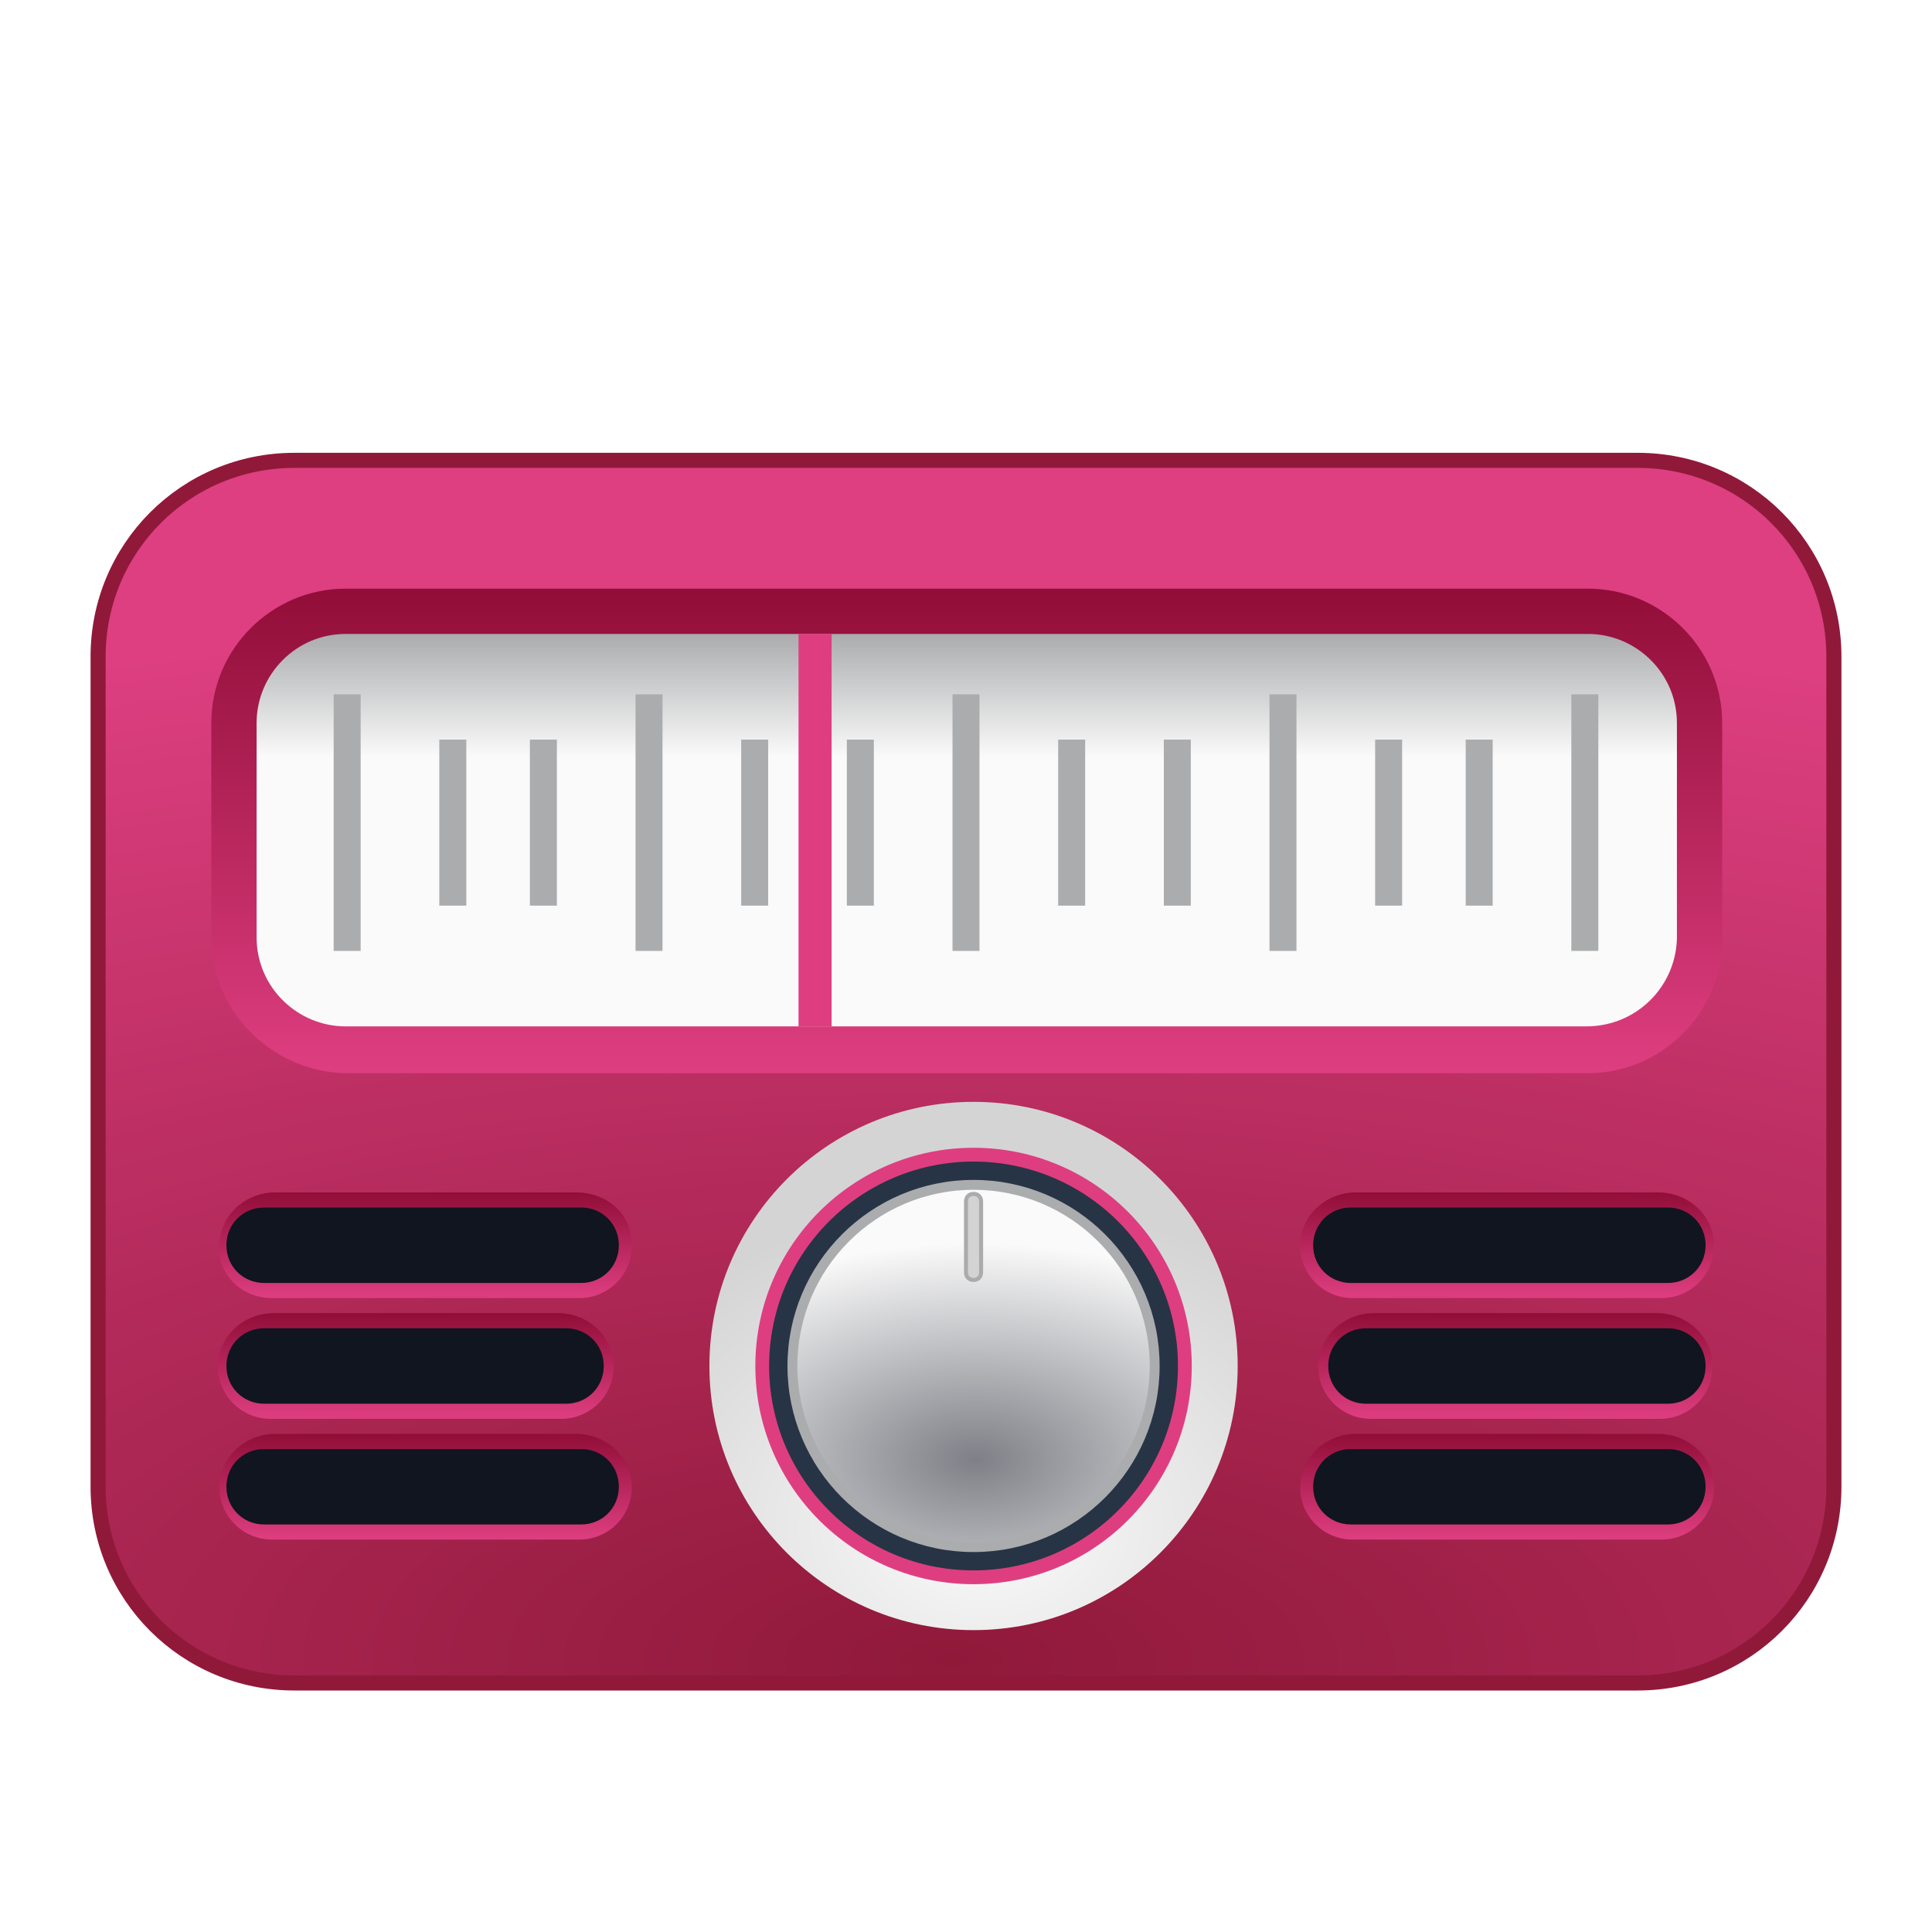
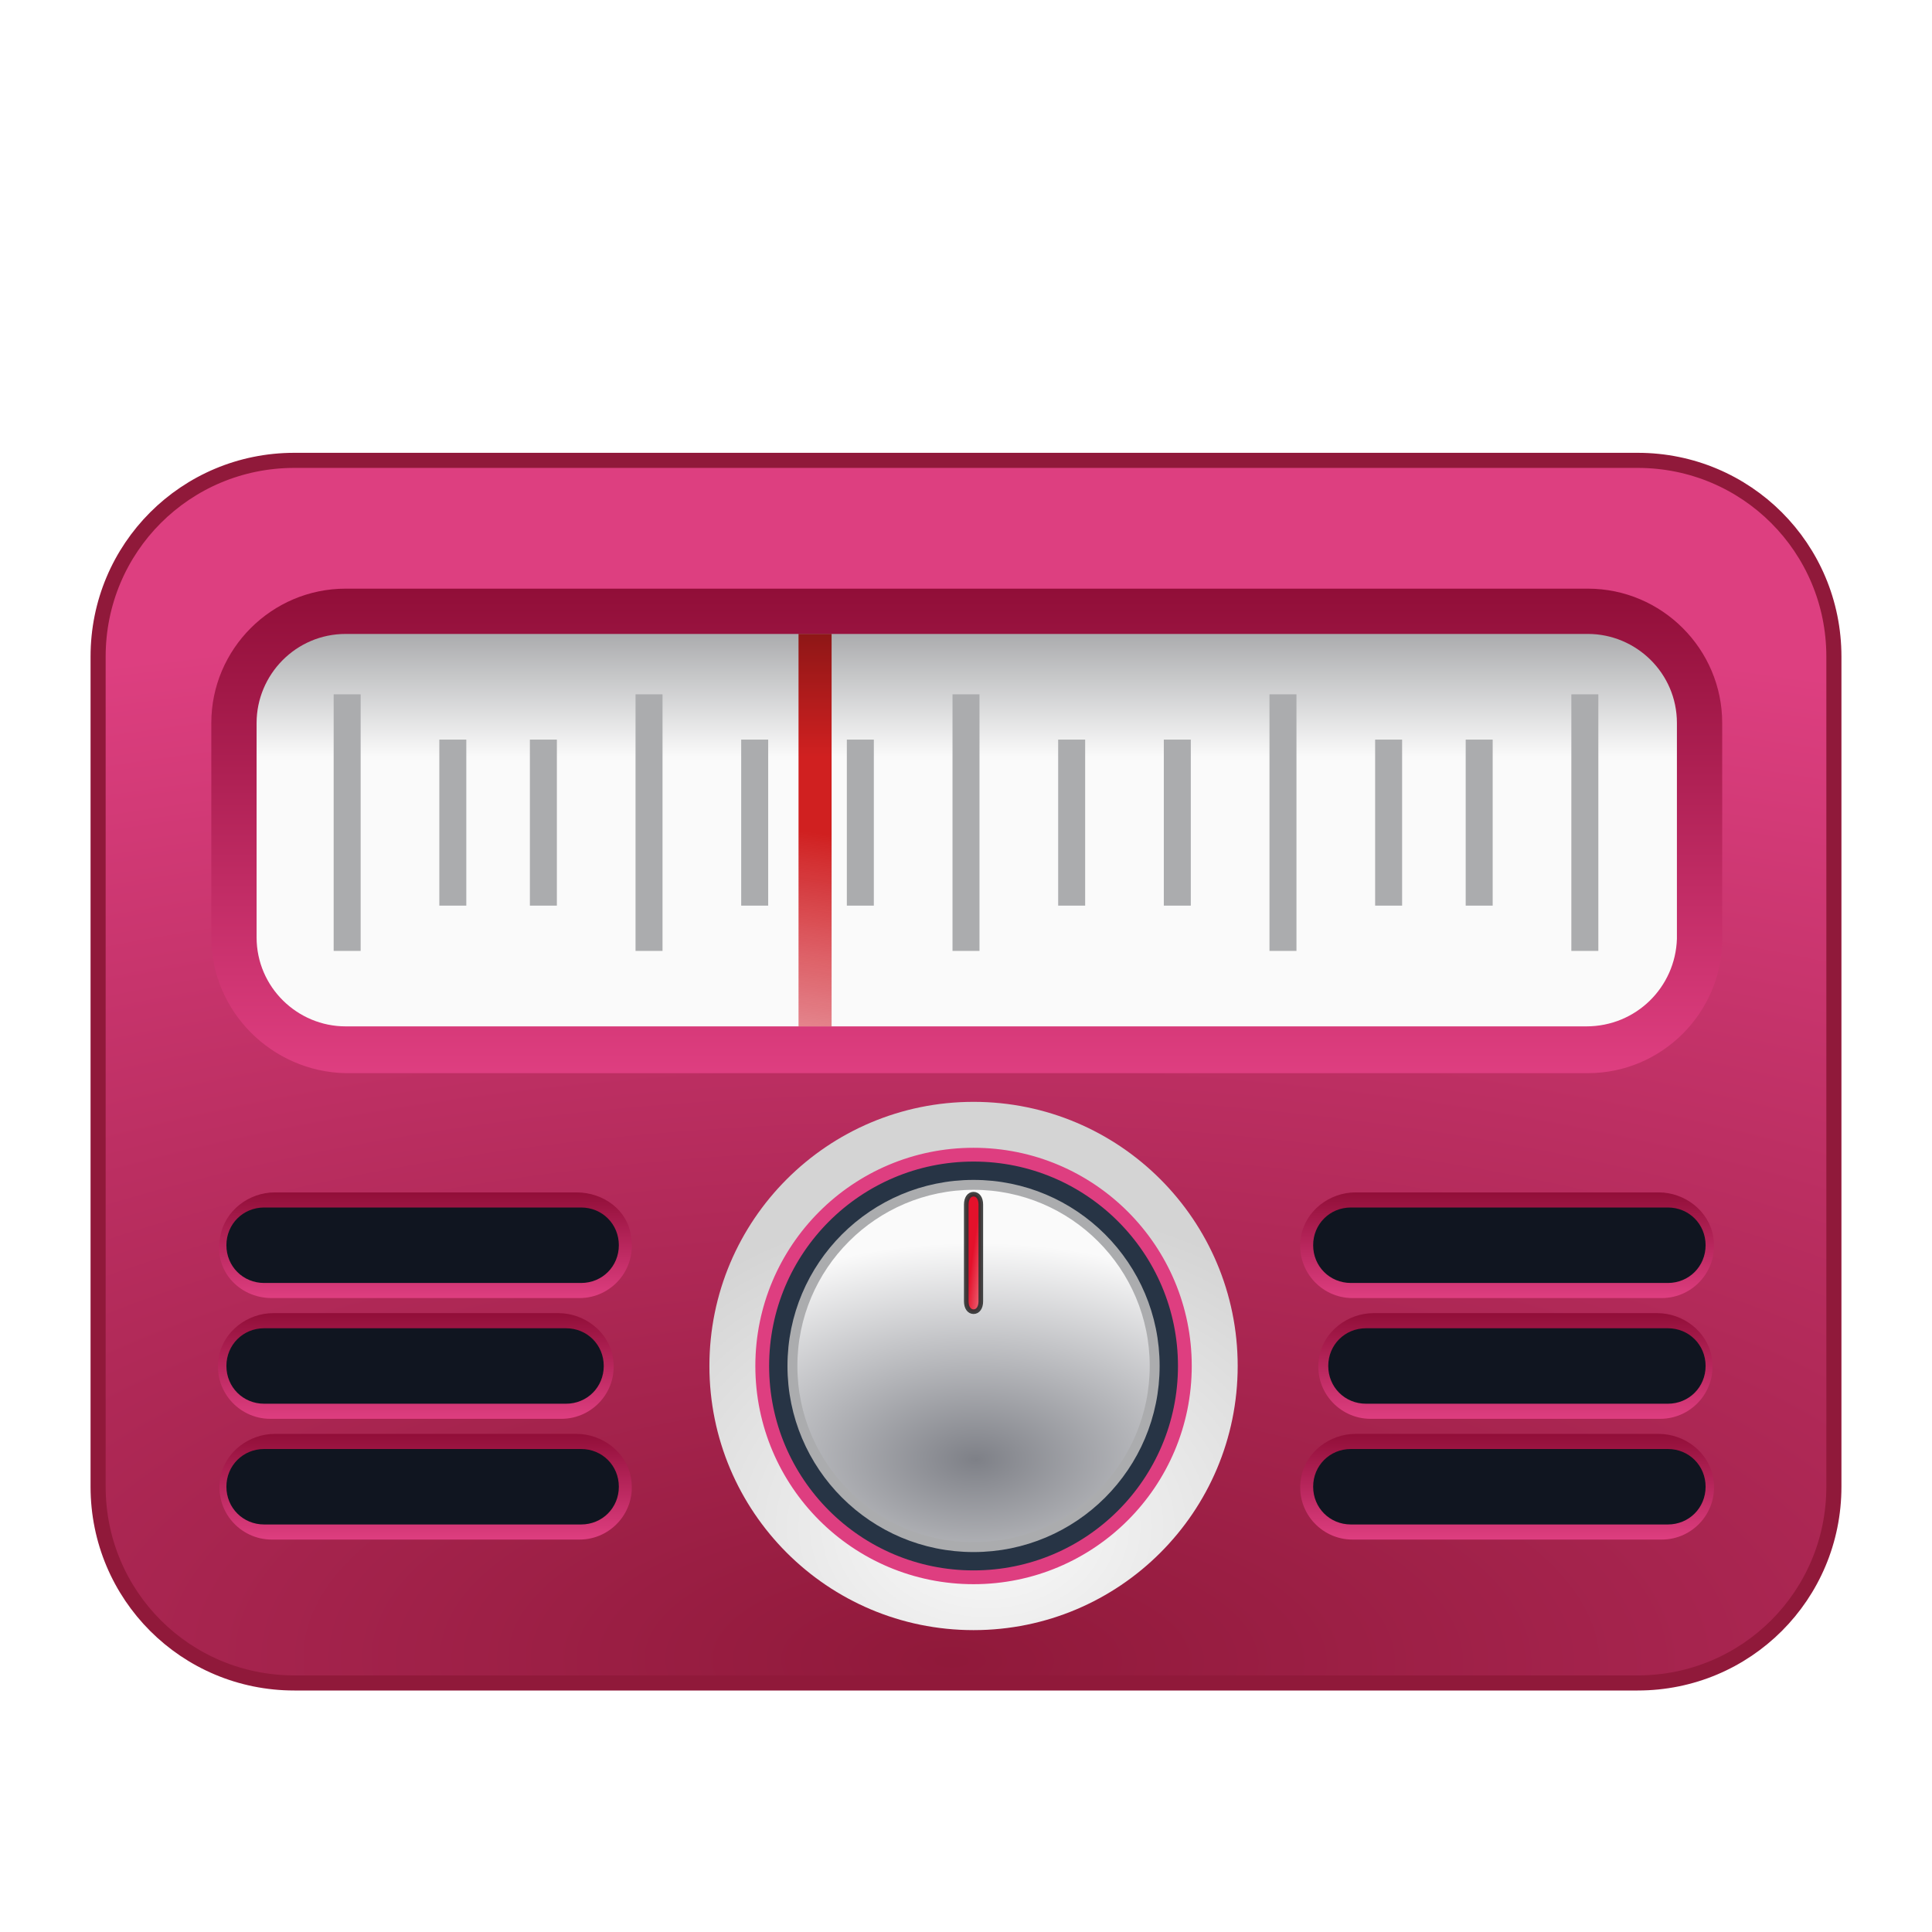
- <svg xmlns="http://www.w3.org/2000/svg" id="svg2981" xml:space="preserve" width="128" height="128" viewBox="0 0 128 128" version="1.1">
-   <defs id="defs2985" />
+ <svg xmlns="http://www.w3.org/2000/svg" xmlns:xlink="http://www.w3.org/1999/xlink" xml:space="preserve" id="io.github.tuner_labs.tuner-scalable" width="128" height="128" version="1.1">
+   <defs id="defs1">
+     <linearGradient id="linearGradient36">
+       <stop style="stop-color:#d42121;stop-opacity:1;" offset="0" id="stop37" />
+       <stop style="stop-color:#de3e60;stop-opacity:0;" offset="1" id="stop38" />
+     </linearGradient>
+     <linearGradient id="swatch35">
+       <stop style="stop-color:#d30707;stop-opacity:0.692;" offset="0" id="stop36" />
+     </linearGradient>
+     <linearGradient id="linearGradient19">
+       <stop style="stop-color:#e4112b;stop-opacity:1;" offset="0.171" id="stop19" />
+       <stop style="stop-color:#ffffff;stop-opacity:1;" offset="1" id="stop20" />
+     </linearGradient>
+     <linearGradient xlink:href="#linearGradient19" id="linearGradient20" x1="63.867" y1="91.011" x2="67.21" y2="91.475" gradientUnits="userSpaceOnUse" />
+     <radialGradient xlink:href="#swatch35" id="radialGradient36" cx="54" cy="63" fx="54" fy="63" r="1.095" gradientTransform="matrix(-4.705141,27.38476,-7.775758,-1.336,797.9503,-1331.609)" gradientUnits="userSpaceOnUse" />
+     <linearGradient xlink:href="#linearGradient36" id="linearGradient38" x1="52.904" y1="63" x2="48.845" y2="93" gradientUnits="userSpaceOnUse" />
+   </defs>
  <style id="style2813" type="text/css">
- 	.st0{display:none;}
- 	.st1{display:inline;opacity:0.2;fill:none;stroke:#000000;stroke-width:0.25;enable-background:new    ;}
- 	.st2{opacity:0.3;fill:url(#SVGID_1_);enable-background:new    ;}
- 	.st3{opacity:0.3;fill:url(#SVGID_2_);enable-background:new    ;}
- 	.st4{opacity:0.3;fill:url(#SVGID_3_);enable-background:new    ;}
- 	.st5{fill:url(#SVGID_4_);stroke:#90193A;}
- 	.st6{fill:url(#SVGID_5_);}
- 	.st7{fill:url(#SVGID_6_);}
- 	.st8{fill:none;stroke:#ABACAE;stroke-width:1.788;stroke-miterlimit:10;}
- 	.st9{fill:none;stroke:#DE3E80;stroke-width:2.191;stroke-miterlimit:10;}
- 	.st10{fill:url(#SVGID_7_);}
- 	.st11{fill:#273445;stroke:#DE3E80;stroke-width:0.913;stroke-linecap:round;stroke-linejoin:round;}
- 	.st12{fill:url(#SVGID_8_);stroke:#ABACAE;stroke-width:0.656;stroke-linecap:round;stroke-linejoin:round;}
- 	.st13{fill:#D3D3D3;stroke:#ABABAD;stroke-width:0.267;}
- 	.st14{fill:url(#SVGID_9_);}
- 	.st15{fill:#101520;}
- 	.st16{fill:url(#SVGID_10_);}
- 	.st17{fill:url(#SVGID_11_);}
- 	.st18{fill:url(#SVGID_12_);}
- 	.st19{fill:url(#SVGID_13_);}
- 	.st20{fill:url(#SVGID_14_);}
- </style>
-   <g class="st0" id="Layer_1">
-     <path id="path2815" d="M128,94.1H0 M128,98.1H0 M128,102.1H0 M128,92.1H0 M128,96.1H0 M128,100.1H0 M128,82.1H0 M128,86.1H0    M128,90.1H0 M128,80.1H0 M128,84.1H0 M128,88.1H0 M128,70.1H0 M128,74.1H0 M128,78.1H0 M128,68.1H0 M128,72.1H0 M128,76.1H0    M128,58.1H0 M128,62.1H0 M128,66.1H0 M128,56.1H0 M128,60.1H0 M128,64.1H0 M128,46.1H0 M128,50.1H0 M128,54.1H0 M128,44.1H0    M128,48.1H0 M128,52.1H0 M128,38.1H0 M128,42.1H0 M128,36.1H0 M128,40.1H0 M128,26.1H0 M128,30.1H0 M128,34.1H0 M128,24.1H0    M128,28.1H0 M128,32.1H0 M128,14.1H0 M128,18.1H0 M128,22.1H0 M128,12.1H0 M128,16.1H0 M128,20.1H0 M128,2.1H0 M128,6.1H0    M128,10.1H0 M128,4.1H0 M128,8.1H0 M128,116.1H0 M128,120.1H0 M128,124.1H0 M128,114.1H0 M128,118.1H0 M128,122.1H0 M128,104.1H0    M128,108.1H0 M128,112.1H0 M128,106.1H0 M128,110.1H0 M128,126.1H0 M34.1,128V0 M30.1,128V0 M26.1,128V0 M36.1,128V0 M32.1,128V0    M28.1,128V0 M46.1,128V0 M42.1,128V0 M38.1,128V0 M48.1,128V0 M44.1,128V0 M40.1,128V0 M58.1,128V0 M54.1,128V0 M50.1,128V0    M60.1,128V0 M56.1,128V0 M52.1,128V0 M70.1,128V0 M66.1,128V0 M62.1,128V0 M72.1,128V0 M68.1,128V0 M64.1,128V0 M82.1,128V0    M78.1,128V0 M74.1,128V0 M84.1,128V0 M80.1,128V0 M76.1,128V0 M90.1,128V0 M86.1,128V0 M92.1,128V0 M88.1,128V0 M102.1,128V0    M98.1,128V0 M94.1,128V0 M104.1,128V0 M100.1,128V0 M96.1,128V0 M114.1,128V0 M110.1,128V0 M106.1,128V0 M116.1,128V0 M112.1,128   V0 M108.1,128V0 M126.1,128V0 M122.1,128V0 M118.1,128V0 M124.1,128V0 M120.1,128V0 M12.1,128V0 M8.1,128V0 M4.1,128V0 M14.1,128V0    M10.1,128V0 M6.1,128V0 M24.1,128V0 M20.1,128V0 M16.1,128V0 M22.1,128V0 M18.1,128V0 M2.1,128V0" class="st1" />
-   </g>
-   <g id="Layer_2" transform="translate(0,-8)">
-     <radialGradient gradientUnits="userSpaceOnUse" gradientTransform="matrix(1.001,0.00648988,-0.00261654,0.4055,0.2421,69.7076)" r="171.588" cy="118.115" cx="63.053" id="SVGID_4_">
-       <stop id="stop2843" style="stop-color:#90193A" offset="0" />
-       <stop id="stop2845" style="stop-color:#DD3F80" offset="1" />
-     </radialGradient>
-     <path id="path2848" d="m 108.5,119.5 h -89 c -7.2,0 -13,-5.8 -13,-13 v -55 c 0,-7.2 5.8,-13 13,-13 h 89 c 7.2,0 13,5.8 13,13 v 55 c 0,7.2 -5.8,13 -13,13 z" class="st5" style="fill:url(#SVGID_4_);stroke:#90193a" />
-     <linearGradient gradientTransform="matrix(1.0987,0,0,1,-7.1225,0)" y2="47" x2="64.734" y1="79" x1="64.734" gradientUnits="userSpaceOnUse" id="SVGID_5_">
-       <stop id="stop2850" style="stop-color:#DE3E80" offset="0" />
-       <stop id="stop2852" style="stop-color:#910E38" offset="1" />
-     </linearGradient>
-     <path id="path2855" d="M 14,70.1 V 55.9 C 14,51 18,47 22.9,47 h 82.3 c 4.9,0 8.9,4 8.9,8.9 v 14.3 c 0,4.9 -4,8.9 -8.9,8.9 H 22.9 C 18,79 14,75 14,70.1 Z" class="st6" style="fill:url(#SVGID_5_)" />
-     <linearGradient y2="50" x2="64" y1="76" x1="64" gradientUnits="userSpaceOnUse" id="SVGID_6_">
-       <stop id="stop2857" style="stop-color:#FAFAFA" offset="0.687" />
-       <stop id="stop2859" style="stop-color:#ABACAE" offset="1" />
-     </linearGradient>
-     <path id="path2862" d="M 105.1,76 H 22.9 C 19.7,76 17,73.4 17,70.1 V 55.9 C 17,52.7 19.6,50 22.9,50 h 82.3 c 3.2,0 5.9,2.6 5.9,5.9 v 14.3 c -0.1,3.2 -2.7,5.8 -6,5.8 z" class="st7" style="fill:url(#SVGID_6_)" />
-     <g id="g2892">
-       <line id="line2864" y2="71" x2="23" y1="54" x1="23" class="st8" style="fill:none;stroke:#abacae;stroke-width:1.788;stroke-miterlimit:10" />
-       <line id="line2866" y2="68" x2="30" y1="57" x1="30" class="st8" style="fill:none;stroke:#abacae;stroke-width:1.788;stroke-miterlimit:10" />
-       <line id="line2868" y2="68" x2="36" y1="57" x1="36" class="st8" style="fill:none;stroke:#abacae;stroke-width:1.788;stroke-miterlimit:10" />
-       <line id="line2870" y2="71" x2="43" y1="54" x1="43" class="st8" style="fill:none;stroke:#abacae;stroke-width:1.788;stroke-miterlimit:10" />
-       <line id="line2872" y2="68" x2="50" y1="57" x1="50" class="st8" style="fill:none;stroke:#abacae;stroke-width:1.788;stroke-miterlimit:10" />
-       <line id="line2874" y2="68" x2="57" y1="57" x1="57" class="st8" style="fill:none;stroke:#abacae;stroke-width:1.788;stroke-miterlimit:10" />
-       <line id="line2876" y2="71" x2="64" y1="54" x1="64" class="st8" style="fill:none;stroke:#abacae;stroke-width:1.788;stroke-miterlimit:10" />
-       <line id="line2878" y2="68" x2="71" y1="57" x1="71" class="st8" style="fill:none;stroke:#abacae;stroke-width:1.788;stroke-miterlimit:10" />
-       <line id="line2880" y2="68" x2="78" y1="57" x1="78" class="st8" style="fill:none;stroke:#abacae;stroke-width:1.788;stroke-miterlimit:10" />
-       <line id="line2882" y2="71" x2="85" y1="54" x1="85" class="st8" style="fill:none;stroke:#abacae;stroke-width:1.788;stroke-miterlimit:10" />
-       <line id="line2884" y2="71" x2="105" y1="54" x1="105" class="st8" style="fill:none;stroke:#abacae;stroke-width:1.788;stroke-miterlimit:10" />
-       <line id="line2886" y2="68" x2="92" y1="57" x1="92" class="st8" style="fill:none;stroke:#abacae;stroke-width:1.788;stroke-miterlimit:10" />
-       <line id="line2888" y2="68" x2="98" y1="57" x1="98" class="st8" style="fill:none;stroke:#abacae;stroke-width:1.788;stroke-miterlimit:10" />
-       <line id="line2890" y2="76" x2="54" y1="50" x1="54" class="st9" style="fill:none;stroke:#de3e80;stroke-width:2.191;stroke-miterlimit:10" />
+     .st8{fill:none;stroke:#abacae;stroke-width:1.788;stroke-miterlimit:10}.st15{fill:#101520}
+   </style>
+   <g id="Layer_2" style="display:inline" transform="translate(0 -8)">
+     <g id="tuner-base">
+       <radialGradient id="SVGID_4_" cx="63.053" cy="118.115" r="171.588" gradientTransform="matrix(1.001 .00649 -.00262 .4055 .242 69.708)" gradientUnits="userSpaceOnUse">
+         <stop id="stop2843" offset="0" style="stop-color:#90193a" />
+         <stop id="stop2845" offset="1" style="stop-color:#dd3f80" />
+       </radialGradient>
+       <path id="outline" d="M108.5 119.5h-89c-7.2 0-13-5.8-13-13v-55c0-7.2 5.8-13 13-13h89c7.2 0 13 5.8 13 13v55c0 7.2-5.8 13-13 13z" style="fill:url(#SVGID_4_);stroke:#90193a" />
+       <linearGradient id="SVGID_5_" x1="64.734" x2="64.734" y1="79" y2="47" gradientTransform="matrix(1.0987 0 0 1 -7.122 0)" gradientUnits="userSpaceOnUse">
+         <stop id="stop2850" offset="0" style="stop-color:#de3e80" />
+         <stop id="stop2852" offset="1" style="stop-color:#910e38" />
+       </linearGradient>
+       <path id="window-surround" d="M14 70.1V55.9c0-4.9 4-8.9 8.9-8.9h82.3c4.9 0 8.9 4 8.9 8.9v14.3c0 4.9-4 8.9-8.9 8.9H22.9C18 79 14 75 14 70.1Z" style="fill:url(#SVGID_5_)" />
+       <linearGradient id="SVGID_6_" x1="64" x2="64" y1="76" y2="50" gradientUnits="userSpaceOnUse">
+         <stop id="stop2857" offset=".687" style="stop-color:#fafafa" />
+         <stop id="stop2859" offset="1" style="stop-color:#abacae" />
+       </linearGradient>
+       <path id="window" d="M105.1 76H22.9c-3.2 0-5.9-2.6-5.9-5.9V55.9c0-3.2 2.6-5.9 5.9-5.9h82.3c3.2 0 5.9 2.6 5.9 5.9v14.3c-.1 3.2-2.7 5.8-6 5.8z" style="fill:url(#SVGID_6_)" />
+       <g id="dial">
+         <path id="dial-left" d="M23 54v17" class="st8" style="fill:none;stroke:#abacae;stroke-width:1.788;stroke-miterlimit:10" />
+         <path id="line2866" d="M30 57v11" class="st8" style="fill:none;stroke:#abacae;stroke-width:1.788;stroke-miterlimit:10" />
+         <path id="line2868" d="M36 57v11" class="st8" style="fill:none;stroke:#abacae;stroke-width:1.788;stroke-miterlimit:10" />
+         <path id="line2870" d="M43 54v17" class="st8" style="fill:none;stroke:#abacae;stroke-width:1.788;stroke-miterlimit:10" />
+         <path id="line2872" d="M50 57v11" class="st8" style="fill:none;stroke:#abacae;stroke-width:1.788;stroke-miterlimit:10" />
+         <path id="line2874" d="M57 57v11" class="st8" style="fill:none;stroke:#abacae;stroke-width:1.788;stroke-miterlimit:10" />
+         <path id="line2876" d="M64 54v17" class="st8" style="fill:none;stroke:#abacae;stroke-width:1.788;stroke-miterlimit:10" />
+         <path id="line2878" d="M71 57v11" class="st8" style="fill:none;stroke:#abacae;stroke-width:1.788;stroke-miterlimit:10" />
+         <path id="line2880" d="M78 57v11" class="st8" style="fill:none;stroke:#abacae;stroke-width:1.788;stroke-miterlimit:10" />
+         <path id="line2882" d="M85 54v17" class="st8" style="fill:none;stroke:#abacae;stroke-width:1.788;stroke-miterlimit:10" />
+         <path id="line2886" d="M92 57v11" class="st8" style="fill:none;stroke:#abacae;stroke-width:1.788;stroke-miterlimit:10" />
+         <path id="line2888" d="M98 57v11" class="st8" style="display:inline;fill:none;stroke:#abacae;stroke-width:1.788;stroke-miterlimit:10" />
+         <path id="dial-right" d="M105 54v17" class="st8" style="display:inline;fill:none;stroke:#abacae;stroke-width:1.788;stroke-miterlimit:10" />
+       </g>
+       <g id="knob">
+         <radialGradient id="SVGID_7_" cx="65.029" cy="109.392" r="28.579" gradientTransform="matrix(1.0041 0 0 .757 .071 26.351)" gradientUnits="userSpaceOnUse">
+           <stop id="stop2894" offset="0" style="stop-color:#fafafa" />
+           <stop id="stop2896" offset="1" style="stop-color:#d4d4d4" />
+         </radialGradient>
+         <circle id="circle2899" cx="64.5" cy="98.5" r="17.5" style="fill:url(#SVGID_7_)" />
+         <circle id="circle2901" cx="64.5" cy="98.5" r="14" style="fill:#273445;stroke:#de3e80;stroke-width:.913;stroke-linecap:round;stroke-linejoin:round" />
+         <radialGradient id="SVGID_8_" cx="64.311" cy="105.077" r="25.112" gradientTransform="matrix(.9834 0 0 .5716 1.401 44.637)" gradientUnits="userSpaceOnUse">
+           <stop id="stop2903" offset="0" style="stop-color:#7e8087" />
+           <stop id="stop2905" offset="1" style="stop-color:#fafafa" />
+         </radialGradient>
+         <circle id="knob_inner" cx="64.5" cy="98.5" r="12" style="fill:url(#SVGID_8_);stroke:#abacae;stroke-width:.656;stroke-linecap:round;stroke-linejoin:round" />
+       </g>
+       <g id="grill">
+         <g id="grill-right">
+           <g id="g2923">
+             <linearGradient id="SVGID_9_" x1="99.796" x2="99.796" y1="94" y2="87" gradientUnits="userSpaceOnUse">
+               <stop id="stop2914" offset="0" style="stop-color:#de3e80" />
+               <stop id="stop2916" offset="1" style="stop-color:#910e38" />
+             </linearGradient>
+             <path id="path2919" d="M89.6 94c-2.1 0-3.8-1.9-3.4-4.1.3-1.7 1.9-2.9 3.6-2.9h20.1c1.7 0 3.3 1.2 3.6 2.9.4 2.2-1.3 4.1-3.4 4.1z" style="fill:url(#SVGID_9_)" />
+             <path id="path2921" d="M110.5 93h-21c-1.4 0-2.5-1.1-2.5-2.5s1.1-2.5 2.5-2.5h21c1.4 0 2.5 1.1 2.5 2.5s-1.1 2.5-2.5 2.5z" class="st15" style="fill:#101520" />
+           </g>
+           <g id="g2934">
+             <linearGradient id="SVGID_10_" x1="100.443" x2="100.443" y1="102" y2="95" gradientUnits="userSpaceOnUse">
+               <stop id="stop2925" offset="0" style="stop-color:#de3e80" />
+               <stop id="stop2927" offset="1" style="stop-color:#910e38" />
+             </linearGradient>
+             <path id="path2930" d="M90.8 102c-2.1 0-3.8-1.9-3.4-4.1.3-1.7 1.9-2.9 3.6-2.9h18.8c1.7 0 3.3 1.2 3.6 2.9.4 2.2-1.3 4.1-3.4 4.1z" style="fill:url(#SVGID_10_)" />
+             <path id="path2932" d="M110.5 101h-20c-1.4 0-2.5-1.1-2.5-2.5s1.1-2.5 2.5-2.5h20c1.4 0 2.5 1.1 2.5 2.5s-1.1 2.5-2.5 2.5z" class="st15" style="fill:#101520" />
+           </g>
+           <g id="g2945">
+             <linearGradient id="SVGID_11_" x1="99.796" x2="99.796" y1="110" y2="103" gradientUnits="userSpaceOnUse">
+               <stop id="stop2936" offset="0" style="stop-color:#de3e80" />
+               <stop id="stop2938" offset="1" style="stop-color:#910e38" />
+             </linearGradient>
+             <path id="path2941" d="M89.6 110c-2.1 0-3.8-1.9-3.4-4.1.3-1.7 1.9-2.9 3.6-2.9h20.1c1.7 0 3.3 1.2 3.6 2.9.4 2.2-1.3 4.1-3.4 4.1z" style="fill:url(#SVGID_11_)" />
+             <path id="path2943" d="M110.5 109h-21c-1.4 0-2.5-1.1-2.5-2.5s1.1-2.5 2.5-2.5h21c1.4 0 2.5 1.1 2.5 2.5s-1.1 2.5-2.5 2.5z" class="st15" style="fill:#101520" />
+           </g>
+         </g>
+         <g id="grill-left">
+           <g id="g2956">
+             <linearGradient id="SVGID_12_" x1="171.389" x2="171.389" y1="94" y2="87" gradientTransform="matrix(-1 0 0 1 199.593 0)" gradientUnits="userSpaceOnUse">
+               <stop id="stop2947" offset="0" style="stop-color:#de3e80" />
+               <stop id="stop2949" offset="1" style="stop-color:#910e38" />
+             </linearGradient>
+             <path id="path2952" d="M38.4 94c2.1 0 3.8-1.9 3.4-4.1-.2-1.7-1.8-2.9-3.6-2.9h-20c-1.7 0-3.3 1.2-3.6 2.9-.5 2.2 1.2 4.1 3.4 4.1z" style="fill:url(#SVGID_12_)" />
+             <path id="path2954" d="M17.5 93h21c1.4 0 2.5-1.1 2.5-2.5S39.9 88 38.5 88h-21c-1.4 0-2.5 1.1-2.5 2.5s1.1 2.5 2.5 2.5z" class="st15" style="fill:#101520" />
+           </g>
+           <g id="g2967">
+             <linearGradient id="SVGID_13_" x1="172.036" x2="172.036" y1="102" y2="95" gradientTransform="matrix(-1 0 0 1 199.593 0)" gradientUnits="userSpaceOnUse">
+               <stop id="stop2958" offset="0" style="stop-color:#de3e80" />
+               <stop id="stop2960" offset="1" style="stop-color:#910e38" />
+             </linearGradient>
+             <path id="path2963" d="M37.2 102c2.1 0 3.8-1.9 3.4-4.1-.3-1.7-1.9-2.9-3.6-2.9H18.1c-1.7 0-3.3 1.2-3.6 2.9-.4 2.2 1.3 4.1 3.4 4.1z" style="fill:url(#SVGID_13_)" />
+             <path id="path2965" d="M17.5 101h20c1.4 0 2.5-1.1 2.5-2.5S38.9 96 37.5 96h-20c-1.4 0-2.5 1.1-2.5 2.5s1.1 2.5 2.5 2.5z" class="st15" style="fill:#101520" />
+           </g>
+           <g id="g2978">
+             <linearGradient id="SVGID_14_" x1="171.389" x2="171.389" y1="110" y2="103" gradientTransform="matrix(-1 0 0 1 199.593 0)" gradientUnits="userSpaceOnUse">
+               <stop id="stop2969" offset="0" style="stop-color:#de3e80" />
+               <stop id="stop2971" offset="1" style="stop-color:#910e38" />
+             </linearGradient>
+             <path id="path2974" d="M38.4 110c2.1 0 3.8-1.9 3.4-4.1-.3-1.7-1.9-2.9-3.6-2.9h-20c-1.7 0-3.3 1.2-3.6 2.9-.4 2.2 1.3 4.1 3.4 4.1z" style="fill:url(#SVGID_14_)" />
+             <path id="path2976" d="M17.5 109h21c1.4 0 2.5-1.1 2.5-2.5s-1.1-2.5-2.5-2.5h-21c-1.4 0-2.5 1.1-2.5 2.5s1.1 2.5 2.5 2.5z" class="st15" style="fill:#101520" />
+           </g>
+         </g>
+       </g>
    </g>
-     <g id="g2912">
-       <radialGradient gradientUnits="userSpaceOnUse" gradientTransform="matrix(1.0041,0,0,0.757,0.07136185,26.351)" r="28.579" cy="109.392" cx="65.029" id="SVGID_7_">
-         <stop id="stop2894" style="stop-color:#FAFAFA" offset="0" />
-         <stop id="stop2896" style="stop-color:#D4D4D4" offset="1" />
-       </radialGradient>
-       <circle id="circle2899" r="17.5" cy="98.5" cx="64.5" class="st10" style="fill:url(#SVGID_7_)" />
-       <circle id="circle2901" r="14" cy="98.5" cx="64.5" class="st11" style="fill:#273445;stroke:#de3e80;stroke-width:0.914;stroke-linecap:round;stroke-linejoin:round" />
-       <radialGradient gradientUnits="userSpaceOnUse" gradientTransform="matrix(0.9834,0,0,0.5716,1.4014,44.6367)" r="25.112" cy="105.077" cx="64.311" id="SVGID_8_">
-         <stop id="stop2903" style="stop-color:#7E8087" offset="0" />
-         <stop id="stop2905" style="stop-color:#FAFAFA" offset="1" />
-       </radialGradient>
-       <circle id="circle2908" r="12" cy="98.5" cx="64.5" class="st12" style="fill:url(#SVGID_8_);stroke:#abacae;stroke-width:0.656;stroke-linecap:round;stroke-linejoin:round" />
-       <path id="path2910" d="M 64.5,92.8 C 64.2,92.8 64,92.6 64,92.3 v -4.7 c 0,-0.3 0.2,-0.5 0.5,-0.5 0.3,0 0.5,0.2 0.5,0.5 v 4.7 c 0,0.3 -0.2,0.5 -0.5,0.5 z" class="st13" style="fill:#d3d3d3;stroke:#ababad;stroke-width:0.267" />
+     <g id="needle-position" style="display:inline">
+       <path id="needle" d="M 54,50 V 76" style="mix-blend-mode:multiply;fill:url(#radialGradient36);stroke:url(#linearGradient38);stroke-width:2.191;stroke-miterlimit:10;stroke-dasharray:none;stroke-opacity:1" />
    </g>
-     <g id="g2923">
-       <linearGradient y2="87" x2="99.796" y1="94" x1="99.796" gradientUnits="userSpaceOnUse" id="SVGID_9_">
-         <stop id="stop2914" style="stop-color:#DE3E80" offset="0" />
-         <stop id="stop2916" style="stop-color:#910E38" offset="1" />
-       </linearGradient>
-       <path id="path2919" d="m 89.6,94 c -2.1,0 -3.8,-1.9 -3.4,-4.1 0.3,-1.7 1.9,-2.9 3.6,-2.9 h 20.1 c 1.7,0 3.3,1.2 3.6,2.9 0.4,2.2 -1.3,4.1 -3.4,4.1 z" class="st14" style="fill:url(#SVGID_9_)" />
-       <path id="path2921" d="m 110.5,93 h -21 C 88.1,93 87,91.9 87,90.5 v 0 C 87,89.1 88.1,88 89.5,88 h 21 c 1.4,0 2.5,1.1 2.5,2.5 v 0 c 0,1.4 -1.1,2.5 -2.5,2.5 z" class="st15" style="fill:#101520" />
-     </g>
-     <g id="g2934">
-       <linearGradient y2="95" x2="100.443" y1="102" x1="100.443" gradientUnits="userSpaceOnUse" id="SVGID_10_">
-         <stop id="stop2925" style="stop-color:#DE3E80" offset="0" />
-         <stop id="stop2927" style="stop-color:#910E38" offset="1" />
-       </linearGradient>
-       <path id="path2930" d="M 90.8,102 C 88.7,102 87,100.1 87.4,97.9 87.7,96.2 89.3,95 91,95 h 18.8 c 1.7,0 3.3,1.2 3.6,2.9 0.4,2.2 -1.3,4.1 -3.4,4.1 z" class="st16" style="fill:url(#SVGID_10_)" />
-       <path id="path2932" d="m 110.5,101 h -20 C 89.1,101 88,99.9 88,98.5 v 0 C 88,97.1 89.1,96 90.5,96 h 20 c 1.4,0 2.5,1.1 2.5,2.5 v 0 c 0,1.4 -1.1,2.5 -2.5,2.5 z" class="st15" style="fill:#101520" />
-     </g>
-     <g id="g2945">
-       <linearGradient y2="103" x2="99.796" y1="110" x1="99.796" gradientUnits="userSpaceOnUse" id="SVGID_11_">
-         <stop id="stop2936" style="stop-color:#DE3E80" offset="0" />
-         <stop id="stop2938" style="stop-color:#910E38" offset="1" />
-       </linearGradient>
-       <path id="path2941" d="m 89.6,110 c -2.1,0 -3.8,-1.9 -3.4,-4.1 0.3,-1.7 1.9,-2.9 3.6,-2.9 h 20.1 c 1.7,0 3.3,1.2 3.6,2.9 0.4,2.2 -1.3,4.1 -3.4,4.1 z" class="st17" style="fill:url(#SVGID_11_)" />
-       <path id="path2943" d="m 110.5,109 h -21 c -1.4,0 -2.5,-1.1 -2.5,-2.5 v 0 c 0,-1.4 1.1,-2.5 2.5,-2.5 h 21 c 1.4,0 2.5,1.1 2.5,2.5 v 0 c 0,1.4 -1.1,2.5 -2.5,2.5 z" class="st15" style="fill:#101520" />
-     </g>
-     <g id="g2956">
-       <linearGradient gradientTransform="matrix(-1,0,0,1,199.5928,0)" y2="87" x2="171.389" y1="94" x1="171.389" gradientUnits="userSpaceOnUse" id="SVGID_12_">
-         <stop id="stop2947" style="stop-color:#DE3E80" offset="0" />
-         <stop id="stop2949" style="stop-color:#910E38" offset="1" />
-       </linearGradient>
-       <path id="path2952" d="m 38.4,94 c 2.1,0 3.8,-1.9 3.4,-4.1 C 41.6,88.2 40,87 38.2,87 h -20 c -1.7,0 -3.3,1.2 -3.6,2.9 -0.5,2.2 1.2,4.1 3.4,4.1 z" class="st18" style="fill:url(#SVGID_12_)" />
-       <path id="path2954" d="m 17.5,93 h 21 c 1.4,0 2.5,-1.1 2.5,-2.5 v 0 C 41,89.1 39.9,88 38.5,88 h -21 C 16.1,88 15,89.1 15,90.5 v 0 c 0,1.4 1.1,2.5 2.5,2.5 z" class="st15" style="fill:#101520" />
-     </g>
-     <g id="g2967">
-       <linearGradient gradientTransform="matrix(-1,0,0,1,199.5928,0)" y2="95" x2="172.036" y1="102" x1="172.036" gradientUnits="userSpaceOnUse" id="SVGID_13_">
-         <stop id="stop2958" style="stop-color:#DE3E80" offset="0" />
-         <stop id="stop2960" style="stop-color:#910E38" offset="1" />
-       </linearGradient>
-       <path id="path2963" d="m 37.2,102 c 2.1,0 3.8,-1.9 3.4,-4.1 C 40.3,96.2 38.7,95 37,95 H 18.1 c -1.7,0 -3.3,1.2 -3.6,2.9 -0.4,2.2 1.3,4.1 3.4,4.1 z" class="st19" style="fill:url(#SVGID_13_)" />
-       <path id="path2965" d="m 17.5,101 h 20 c 1.4,0 2.5,-1.1 2.5,-2.5 v 0 C 40,97.1 38.9,96 37.5,96 h -20 C 16.1,96 15,97.1 15,98.5 v 0 c 0,1.4 1.1,2.5 2.5,2.5 z" class="st15" style="fill:#101520" />
-     </g>
-     <g id="g2978">
-       <linearGradient gradientTransform="matrix(-1,0,0,1,199.5928,0)" y2="103" x2="171.389" y1="110" x1="171.389" gradientUnits="userSpaceOnUse" id="SVGID_14_">
-         <stop id="stop2969" style="stop-color:#DE3E80" offset="0" />
-         <stop id="stop2971" style="stop-color:#910E38" offset="1" />
-       </linearGradient>
-       <path id="path2974" d="m 38.4,110 c 2.1,0 3.8,-1.9 3.4,-4.1 -0.3,-1.7 -1.9,-2.9 -3.6,-2.9 h -20 c -1.7,0 -3.3,1.2 -3.6,2.9 -0.4,2.2 1.3,4.1 3.4,4.1 z" class="st20" style="fill:url(#SVGID_14_)" />
-       <path id="path2976" d="m 17.5,109 h 21 c 1.4,0 2.5,-1.1 2.5,-2.5 v 0 c 0,-1.4 -1.1,-2.5 -2.5,-2.5 h -21 c -1.4,0 -2.5,1.1 -2.5,2.5 v 0 c 0,1.4 1.1,2.5 2.5,2.5 z" class="st15" style="fill:#101520" />
+     <g id="knob-rotation" style="display:inline">
+       <path id="knob-indicator" d="m 64.5,94.902 c -0.288,0 -0.481,-0.273 -0.481,-0.683 v -6.417 c 0,-0.41 0.192,-0.683 0.481,-0.683 0.288,0 0.481,0.273 0.481,0.683 v 5.682 0.735 c 0,0.41 -0.192,0.683 -0.481,0.683 z" style="fill:url(#linearGradient20);stroke:#323232;stroke-width:0.306;stroke-opacity:0.917;fill-opacity:1" />
    </g>
  </g>
</svg>
